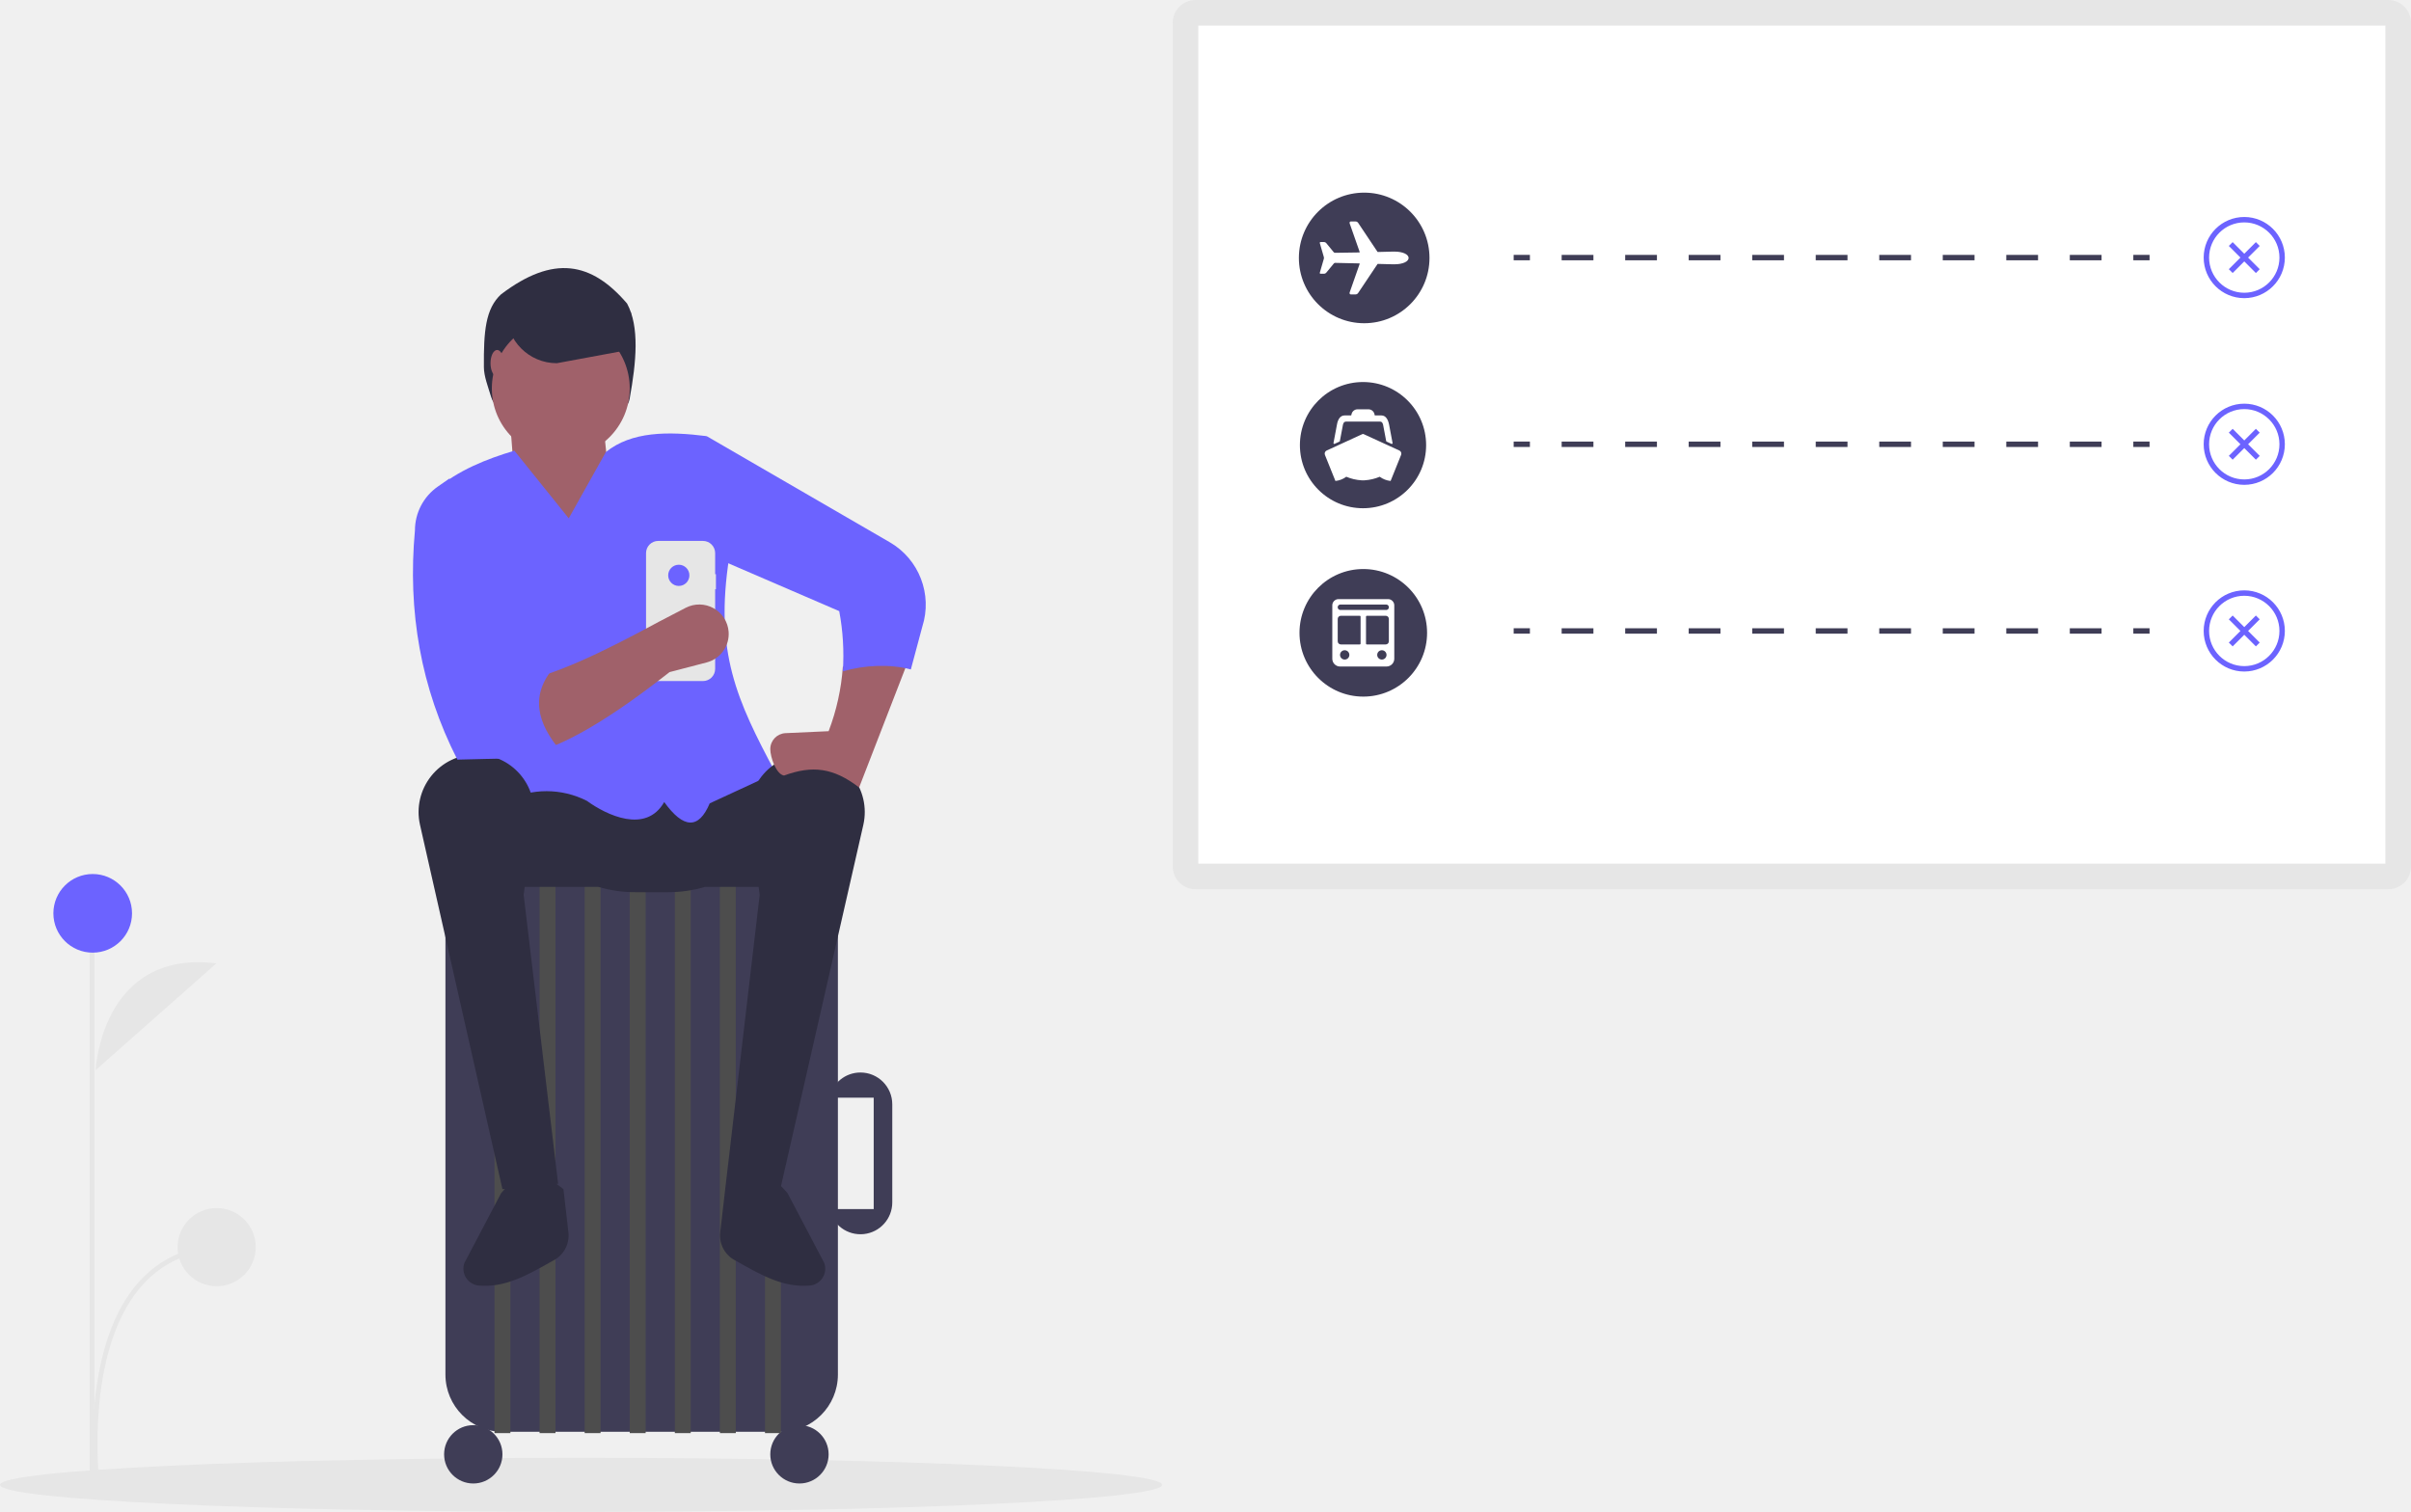
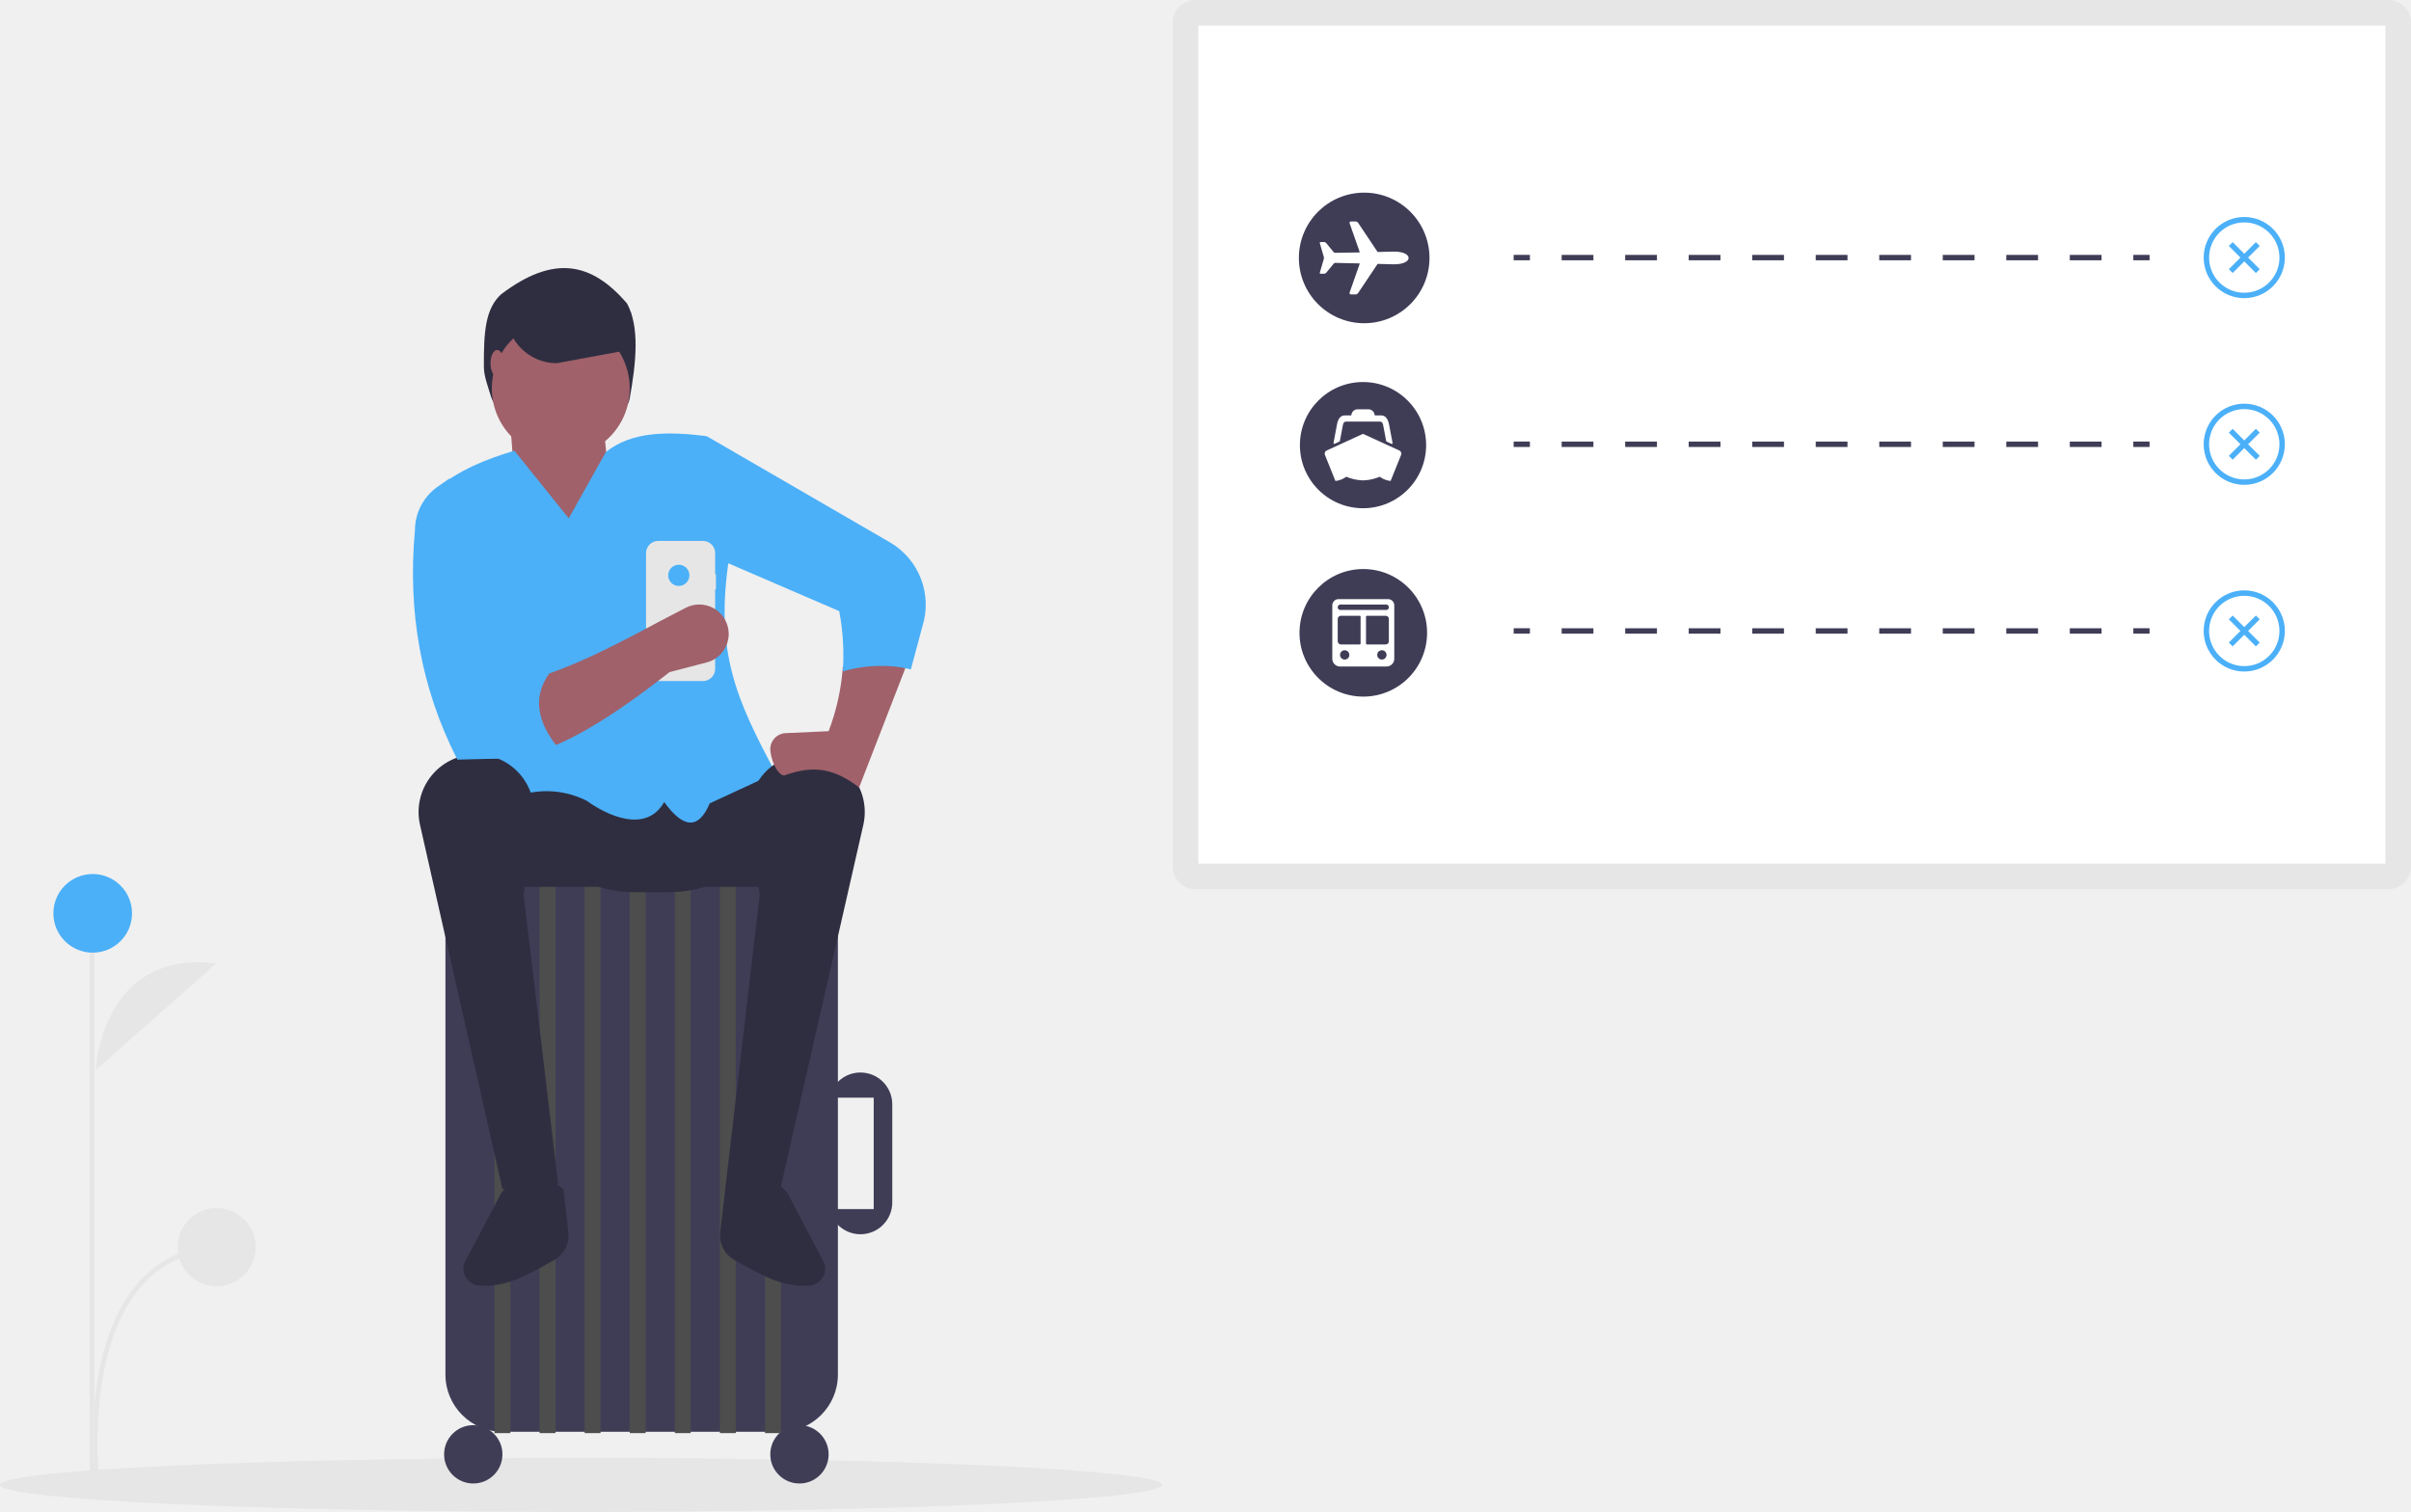
<svg xmlns="http://www.w3.org/2000/svg" id="b4788be0-4c29-4d92-9da5-5a2526bcd65d" data-name="Layer 1" width="891.012" height="558.805" viewBox="0 0 891.012 558.805">
  <ellipse cx="214.726" cy="548.805" rx="214.726" ry="10" fill="#e6e6e6" />
  <path d="M596.304,170.597a8.421,8.421,0,0,0-8.412,8.412V490.854a8.422,8.422,0,0,0,8.412,8.413h440.79a8.422,8.422,0,0,0,8.412-8.413V179.009a8.421,8.421,0,0,0-8.412-8.412Z" transform="translate(-154.494 -170.5975)" fill="#e6e6e6" />
  <path d="M597.355,489.803h438.687V180.061H597.355Z" transform="translate(-154.494 -170.5975)" fill="#fff" />
  <path d="M472.482,566.999a11.762,11.762,0,0,0-11.501,9.31h16.401v41.161H460.982A11.759,11.759,0,0,0,484.243,615.02V578.759A11.76,11.76,0,0,0,472.482,566.999Z" transform="translate(-154.494 -170.5975)" fill="#3f3d56" />
  <path d="M340.253,494.967a21.168,21.168,0,0,0-21.144,21.144V678.648a21.168,21.168,0,0,0,21.144,21.144H443.008a21.168,21.168,0,0,0,21.144-21.144V516.111a21.168,21.168,0,0,0-21.144-21.144Z" transform="translate(-154.494 -170.5975)" fill="#3f3d56" />
  <circle cx="174.905" cy="537.525" r="10.78" fill="#3f3d56" />
  <circle cx="295.448" cy="537.525" r="10.78" fill="#3f3d56" />
  <rect x="182.745" y="322.9" width="5.88" height="206.785" fill="#4d4d4d" />
  <rect x="199.406" y="322.9" width="5.88" height="206.785" fill="#4d4d4d" />
  <rect x="216.066" y="322.9" width="5.88" height="206.785" fill="#4d4d4d" />
  <rect x="232.726" y="322.9" width="5.88" height="206.785" fill="#4d4d4d" />
  <rect x="249.387" y="322.9" width="5.88" height="206.785" fill="#4d4d4d" />
  <rect x="266.047" y="322.9" width="5.88" height="206.785" fill="#4d4d4d" />
  <rect x="282.708" y="322.9" width="5.88" height="206.785" fill="#4d4d4d" />
  <path d="M441.502,477.817a42.529,42.529,0,0,0,5.868-21.561H343.242a42.529,42.529,0,0,0,5.868,21.561H327.929c0,11.366,9.598,20.58,21.438,20.58h26.236a47.691,47.691,0,0,0,13.578,1.96h12.25a47.691,47.691,0,0,0,13.578-1.96h26.236c11.84,0,21.438-9.214,21.438-20.58Z" transform="translate(-154.494 -170.5975)" fill="#2f2e41" />
  <path d="M364.586,626.29a10.38,10.38,0,0,1-5.733,10.261l-.053.029c-9.801,5.59-17.822,9.979-27.34,9.171a6.255,6.255,0,0,1-5.31-8.415l13.539-25.747c7.865-9.163,13.407-9.172,23.031-1.47Z" transform="translate(-154.494 -170.5975)" fill="#2f2e41" />
  <path d="M420.635,626.29a10.38,10.38,0,0,0,5.733,10.261l.053.029c9.801,5.59,17.822,9.979,27.34,9.171a6.255,6.255,0,0,0,5.31-8.415l-13.539-25.747c-7.865-9.163-13.407-9.172-23.031-1.47Z" transform="translate(-154.494 -170.5975)" fill="#2f2e41" />
  <path d="M381.287,322.973H343.614a7.941,7.941,0,0,1-7.613-5.641c-1.16-3.866-2.658-7.618-2.681-11.02-.092-13.204.564-21.609,6.37-26.951,19.346-14.67,33.364-11.971,46.551,3.43,4.629,8.604,3.441,21.446.937,35.245A5.993,5.993,0,0,1,381.287,322.973Z" transform="translate(-154.494 -170.5975)" fill="#2f2e41" />
  <circle cx="207.246" cy="143.555" r="25.481" fill="#a0616a" />
  <polygon points="226.846 194.517 191.565 195.497 188.625 157.276 222.926 156.296 226.846 194.517" fill="#a0616a" />
-   <path d="M441.122,456.256l-24.345,11.268c-4.079,9.677-9.702,9.398-16.816-.488-6.79,11.891-21.414,4.765-28.559-.428a32.894,32.894,0,0,0-29.753-.062L315.679,351.394c8.005-6.882,18.672-11.205,28.911-14.21l20.09,24.991,13.72-24.501c9.536-7.667,22.931-7.681,37.241-5.88l8.355,44.669C418.486,411.699,426.772,429.372,441.122,456.256Z" transform="translate(-154.494 -170.5975)" fill="#6c63ff" />
+   <path d="M441.122,456.256l-24.345,11.268c-4.079,9.677-9.702,9.398-16.816-.488-6.79,11.891-21.414,4.765-28.559-.428a32.894,32.894,0,0,0-29.753-.062L315.679,351.394c8.005-6.882,18.672-11.205,28.911-14.21l20.09,24.991,13.72-24.501c9.536-7.667,22.931-7.681,37.241-5.88l8.355,44.669C418.486,411.699,426.772,429.372,441.122,456.256Z" transform="translate(-154.494 -170.5975)" fill="#4bb0f8" />
  <path d="M360.76,608.16l-20.581,1.96L309.691,475.373a21.346,21.346,0,0,1,20.838-25.977h0a21.346,21.346,0,0,1,21.162,24.141l-3.672,27.8Z" transform="translate(-154.494 -170.5975)" fill="#2f2e41" />
  <path d="M422.501,610.12l20.581-.98L473.57,475.373A21.346,21.346,0,0,0,452.732,449.396h0a21.346,21.346,0,0,0-21.162,24.141l3.672,27.8Z" transform="translate(-154.494 -170.5975)" fill="#2f2e41" />
  <path d="M489.395,416.741,471.992,461.646c-9.515-7.274-17.186-8.268-27.74-4.41-2.918-.405-5.091-6.821-5.091-9.767h0a5.903,5.903,0,0,1,5.635-5.897l15.926-.724a82.913,82.913,0,0,0,5.255-23.794A45.031,45.031,0,0,1,489.395,416.741Z" transform="translate(-154.494 -170.5975)" fill="#a0616a" />
-   <path d="M491.103,418.035l4.243-15.831a26.655,26.655,0,0,0-12.022-31.186l-67.683-39.225-.98,43.121,49.981,21.561a88.668,88.668,0,0,1,1.335,22.267C473.774,416.425,483.287,415.933,491.103,418.035Z" transform="translate(-154.494 -170.5975)" fill="#6c63ff" />
+   <path d="M491.103,418.035l4.243-15.831a26.655,26.655,0,0,0-12.022-31.186l-67.683-39.225-.98,43.121,49.981,21.561a88.668,88.668,0,0,1,1.335,22.267C473.774,416.425,483.287,415.933,491.103,418.035Z" transform="translate(-154.494 -170.5975)" fill="#4bb0f8" />
  <path d="M386.73,299.942l-26.461,4.9a18.62,18.62,0,0,1-18.62-18.62h46.061Z" transform="translate(-154.494 -170.5975)" fill="#2f2e41" />
  <ellipse cx="183.725" cy="134.245" rx="2.45" ry="4.9" fill="#a0616a" />
  <path d="M419.071,382.835h-.285v-7.797a4.512,4.512,0,0,0-4.512-4.512h-16.518a4.512,4.512,0,0,0-4.512,4.512v42.772a4.512,4.512,0,0,0,4.512,4.512h16.518a4.512,4.512,0,0,0,4.512-4.512V388.384h.285Z" transform="translate(-154.494 -170.5975)" fill="#e6e6e6" />
-   <circle cx="250.857" cy="212.647" r="3.92" fill="#6c63ff" />
+   <circle cx="250.857" cy="212.647" r="3.92" fill="#4bb0f8" />
  <path d="M401.921,419.015c-20.159,15.825-40.371,28.997-55.371,30.871l-2.45-26.951c14.407-2.077,33.669-11.568,53.901-22.541l9.895-5.146a10.88,10.88,0,0,1,15.868,8.819v0a10.88,10.88,0,0,1-8.102,11.363Z" transform="translate(-154.494 -170.5975)" fill="#a0616a" />
-   <path d="M363.7,450.376l-40.181.98c-13.52-26.524-18.427-54.827-15.68-84.712a19.754,19.754,0,0,1,8.51-16.242l4.23-2.929c18.088,26.851,29.307,51.785,25.481,72.522l11.76-.98C350.204,429.294,353.729,439.776,363.7,450.376Z" transform="translate(-154.494 -170.5975)" fill="#6c63ff" />
+   <path d="M363.7,450.376l-40.181.98c-13.52-26.524-18.427-54.827-15.68-84.712a19.754,19.754,0,0,1,8.51-16.242l4.23-2.929c18.088,26.851,29.307,51.785,25.481,72.522l11.76-.98C350.204,429.294,353.729,439.776,363.7,450.376Z" transform="translate(-154.494 -170.5975)" fill="#4bb0f8" />
  <path d="M189.841,566.115s2.076-44.65,44.634-39.46" transform="translate(-154.494 -170.5975)" fill="#e6e6e6" />
  <path d="M189.342,717.413c-.053-.467-5.076-46.994,15.263-71.616,7.506-9.088,17.565-14.177,29.895-15.125l.136,1.754c-11.835.91-21.481,5.785-28.672,14.488-19.863,24.043-14.926,69.841-14.874,70.301Z" transform="translate(-154.494 -170.5975)" fill="#e6e6e6" />
  <rect x="33.128" y="349.865" width="1.77" height="195.62" fill="#e6e6e6" />
-   <circle cx="34.261" cy="337.571" r="14.532" fill="#6c63ff" />
+   <circle cx="34.261" cy="337.571" r="14.532" fill="#4bb0f8" />
  <circle cx="80.073" cy="460.951" r="14.44" fill="#e6e6e6" />
  <path d="M658.644,241.798A24.134,24.134,0,1,0,682.778,265.932,24.134,24.134,0,0,0,658.644,241.798Zm11.118,26.486c-.249,0-1.077-.007-1.319-.022l-4.756-.125a.144.144,0,0,0-.125.066l-7.138,10.67a1.168,1.168,0,0,1-.989.542h-1.737c-.41,0-.55-.41-.403-.791l3.671-10.472a.145.145,0,0,0-.132-.198l-8.918-.198a.6.6,0,0,0-.484.227l-2.763,3.349a1.185,1.185,0,0,1-.923.447h-1.224a.292.292,0,0,1-.278-.388l1.458-5.034a1.194,1.194,0,0,0,0-.872l-1.458-5.034a.292.292,0,0,1,.278-.388h1.231a1.163,1.163,0,0,1,.923.447l2.711,3.298a.59.59,0,0,0,.484.227l8.97-.132a.143.143,0,0,0,.132-.198l-3.671-10.465c-.147-.381-.007-.791.403-.791h1.737a1.178,1.178,0,0,1,.989.542l7.13,10.677a.136.136,0,0,0,.125.066l4.756-.125c.235-.015,1.07-.022,1.319-.022,3.254,0,5.298,1.055,5.298,2.352S673.008,268.284,669.762,268.284Z" transform="translate(-154.494 -170.5975)" fill="#3f3d56" />
  <rect x="559.394" y="94.201" width="6" height="2" fill="#3f3d56" />
  <path d="M931.151,266.798H919.414v-2h11.737Zm-23.474,0H895.94v-2h11.737Zm-23.474,0H872.466v-2h11.737Zm-23.474,0H848.993v-2H860.73Zm-23.474,0h-11.737v-2h11.737Zm-23.474,0h-11.737v-2h11.737Zm-23.474,0H778.572v-2h11.737Zm-23.474,0H755.098v-2h11.737Zm-23.474,0h-11.737v-2h11.737Z" transform="translate(-154.494 -170.5975)" fill="#3f3d56" />
  <rect x="788.394" y="94.201" width="6" height="2" fill="#3f3d56" />
  <rect x="559.394" y="163.201" width="6" height="2" fill="#3f3d56" />
  <path d="M931.151,335.798H919.414v-2h11.737Zm-23.474,0H895.94v-2h11.737Zm-23.474,0H872.466v-2h11.737Zm-23.474,0H848.993v-2H860.73Zm-23.474,0h-11.737v-2h11.737Zm-23.474,0h-11.737v-2h11.737Zm-23.474,0H778.572v-2h11.737Zm-23.474,0H755.098v-2h11.737Zm-23.474,0h-11.737v-2h11.737Z" transform="translate(-154.494 -170.5975)" fill="#3f3d56" />
  <rect x="788.394" y="163.201" width="6" height="2" fill="#3f3d56" />
  <rect x="559.394" y="232.201" width="6" height="2" fill="#3f3d56" />
  <path d="M931.151,404.798H919.414v-2h11.737Zm-23.474,0H895.94v-2h11.737Zm-23.474,0H872.466v-2h11.737Zm-23.474,0H848.993v-2H860.73Zm-23.474,0h-11.737v-2h11.737Zm-23.474,0h-11.737v-2h11.737Zm-23.474,0H778.572v-2h11.737Zm-23.474,0H755.098v-2h11.737Zm-23.474,0h-11.737v-2h11.737Z" transform="translate(-154.494 -170.5975)" fill="#3f3d56" />
  <rect x="788.394" y="232.201" width="6" height="2" fill="#3f3d56" />
  <path d="M658.211,311.798A23.323,23.323,0,1,0,681.534,335.121,23.323,23.323,0,0,0,658.211,311.798Zm-10.906,22.53,1.289-6.855c.333-1.863,1.197-3.328,2.819-3.328h2.436l.142-.559a2.265,2.265,0,0,1,2.195-1.707h4.037a2.266,2.266,0,0,1,2.195,1.7l.142.567h2.45c1.586,0,2.429,1.438,2.826,3.321v.007l1.296,6.862a.283.283,0,0,1-.397.312l-1.799-.829a.27.27,0,0,1-.163-.205l-1.147-6.062c-.212-.779-.51-1.133-1.14-1.133H651.944c-.623,0-.963.375-1.14,1.133l-1.147,6.062a.285.285,0,0,1-.163.205l-1.792.821a.284.284,0,0,1-.397-.312Zm24.978,4.412-3.874,9.624a8.061,8.061,0,0,1-4.015-1.558,16.96,16.96,0,0,1-5.616,1.317c-.198.007-.39.014-.567.014s-.368,0-.567-.014a17.137,17.137,0,0,1-5.616-1.317,8.061,8.061,0,0,1-4.015,1.558l-3.874-9.624a1.316,1.316,0,0,1-.092-.475,1.279,1.279,0,0,1,.744-1.161l13.179-6.055a.557.557,0,0,1,.474,0l13.186,6.055a1.279,1.279,0,0,1,.744,1.161A1.316,1.316,0,0,1,672.283,338.74Z" transform="translate(-154.494 -170.5975)" fill="#3f3d56" />
  <path d="M666.617,398.192h-7.015a.287.287,0,0,0-.286.286v10.022a.287.287,0,0,0,.286.286H666.617a1.149,1.149,0,0,0,1.145-1.145v-8.304A1.149,1.149,0,0,0,666.617,398.192Z" transform="translate(-154.494 -170.5975)" fill="#3f3d56" />
  <path d="M665.042,410.934a1.723,1.723,0,1,0,.272,0A1.72,1.72,0,0,0,665.042,410.934Z" transform="translate(-154.494 -170.5975)" fill="#3f3d56" />
  <path d="M651.305,410.934a1.723,1.723,0,1,0,.272,0A1.72,1.72,0,0,0,651.305,410.934Z" transform="translate(-154.494 -170.5975)" fill="#3f3d56" />
  <path d="M657.025,398.192H650.024a1.164,1.164,0,0,0-1.16,1.16v8.275a1.164,1.164,0,0,0,1.16,1.16h7.001a.287.287,0,0,0,.286-.286V398.478A.287.287,0,0,0,657.025,398.192Z" transform="translate(-154.494 -170.5975)" fill="#3f3d56" />
  <path d="M658.313,380.916a23.575,23.575,0,1,0,23.575,23.575A23.575,23.575,0,0,0,658.313,380.916Zm11.453,33.167a2.872,2.872,0,0,1-2.863,2.863h-17.18a2.872,2.872,0,0,1-2.863-2.863v-19.757a2.297,2.297,0,0,1,2.291-2.291h18.325a2.297,2.297,0,0,1,2.291,2.291Z" transform="translate(-154.494 -170.5975)" fill="#3f3d56" />
  <path d="M666.689,394.04H649.938a1.005,1.005,0,1,0,0,2.004h16.751a1.005,1.005,0,1,0,0-2.004Z" transform="translate(-154.494 -170.5975)" fill="#3f3d56" />
-   <path d="M983.888,280.798a15,15,0,1,1,15-15A15.017,15.017,0,0,1,983.888,280.798Zm0-28a13,13,0,1,0,13,13A13.015,13.015,0,0,0,983.888,252.798Z" transform="translate(-154.494 -170.5975)" fill="#6c63ff" />
-   <polygon points="835.101 90.908 833.687 89.494 829.394 93.787 825.101 89.494 823.687 90.908 827.98 95.201 823.687 99.494 825.101 100.908 829.394 96.615 833.687 100.908 835.101 99.494 830.808 95.201 835.101 90.908" fill="#6c63ff" />
-   <path d="M983.888,349.798a15,15,0,1,1,15-15A15.017,15.017,0,0,1,983.888,349.798Zm0-28a13,13,0,1,0,13,13A13.015,13.015,0,0,0,983.888,321.798Z" transform="translate(-154.494 -170.5975)" fill="#6c63ff" />
-   <polygon points="835.101 159.908 833.687 158.494 829.394 162.787 825.101 158.494 823.687 159.908 827.98 164.201 823.687 168.494 825.101 169.908 829.394 165.615 833.687 169.908 835.101 168.494 830.808 164.201 835.101 159.908" fill="#6c63ff" />
-   <path d="M983.888,418.798a15,15,0,1,1,15-15A15.016,15.016,0,0,1,983.888,418.798Zm0-28a13,13,0,1,0,13,13A13.015,13.015,0,0,0,983.888,390.798Z" transform="translate(-154.494 -170.5975)" fill="#6c63ff" />
-   <polygon points="835.101 228.908 833.687 227.494 829.394 231.787 825.101 227.494 823.687 228.908 827.98 233.201 823.687 237.494 825.101 238.908 829.394 234.615 833.687 238.908 835.101 237.494 830.808 233.201 835.101 228.908" fill="#6c63ff" />
+   <path d="M983.888,280.798a15,15,0,1,1,15-15A15.017,15.017,0,0,1,983.888,280.798Zm0-28a13,13,0,1,0,13,13A13.015,13.015,0,0,0,983.888,252.798Z" transform="translate(-154.494 -170.5975)" fill="#4bb0f8" />
+   <polygon points="835.101 90.908 833.687 89.494 829.394 93.787 825.101 89.494 823.687 90.908 827.98 95.201 823.687 99.494 825.101 100.908 829.394 96.615 833.687 100.908 835.101 99.494 830.808 95.201 835.101 90.908" fill="#4bb0f8" />
+   <path d="M983.888,349.798a15,15,0,1,1,15-15A15.017,15.017,0,0,1,983.888,349.798Zm0-28a13,13,0,1,0,13,13A13.015,13.015,0,0,0,983.888,321.798Z" transform="translate(-154.494 -170.5975)" fill="#4bb0f8" />
+   <polygon points="835.101 159.908 833.687 158.494 829.394 162.787 825.101 158.494 823.687 159.908 827.98 164.201 823.687 168.494 825.101 169.908 829.394 165.615 833.687 169.908 835.101 168.494 830.808 164.201 835.101 159.908" fill="#4bb0f8" />
+   <path d="M983.888,418.798a15,15,0,1,1,15-15A15.016,15.016,0,0,1,983.888,418.798Zm0-28a13,13,0,1,0,13,13A13.015,13.015,0,0,0,983.888,390.798Z" transform="translate(-154.494 -170.5975)" fill="#4bb0f8" />
+   <polygon points="835.101 228.908 833.687 227.494 829.394 231.787 825.101 227.494 823.687 228.908 827.98 233.201 823.687 237.494 825.101 238.908 829.394 234.615 833.687 238.908 835.101 237.494 830.808 233.201 835.101 228.908" fill="#4bb0f8" />
</svg>
